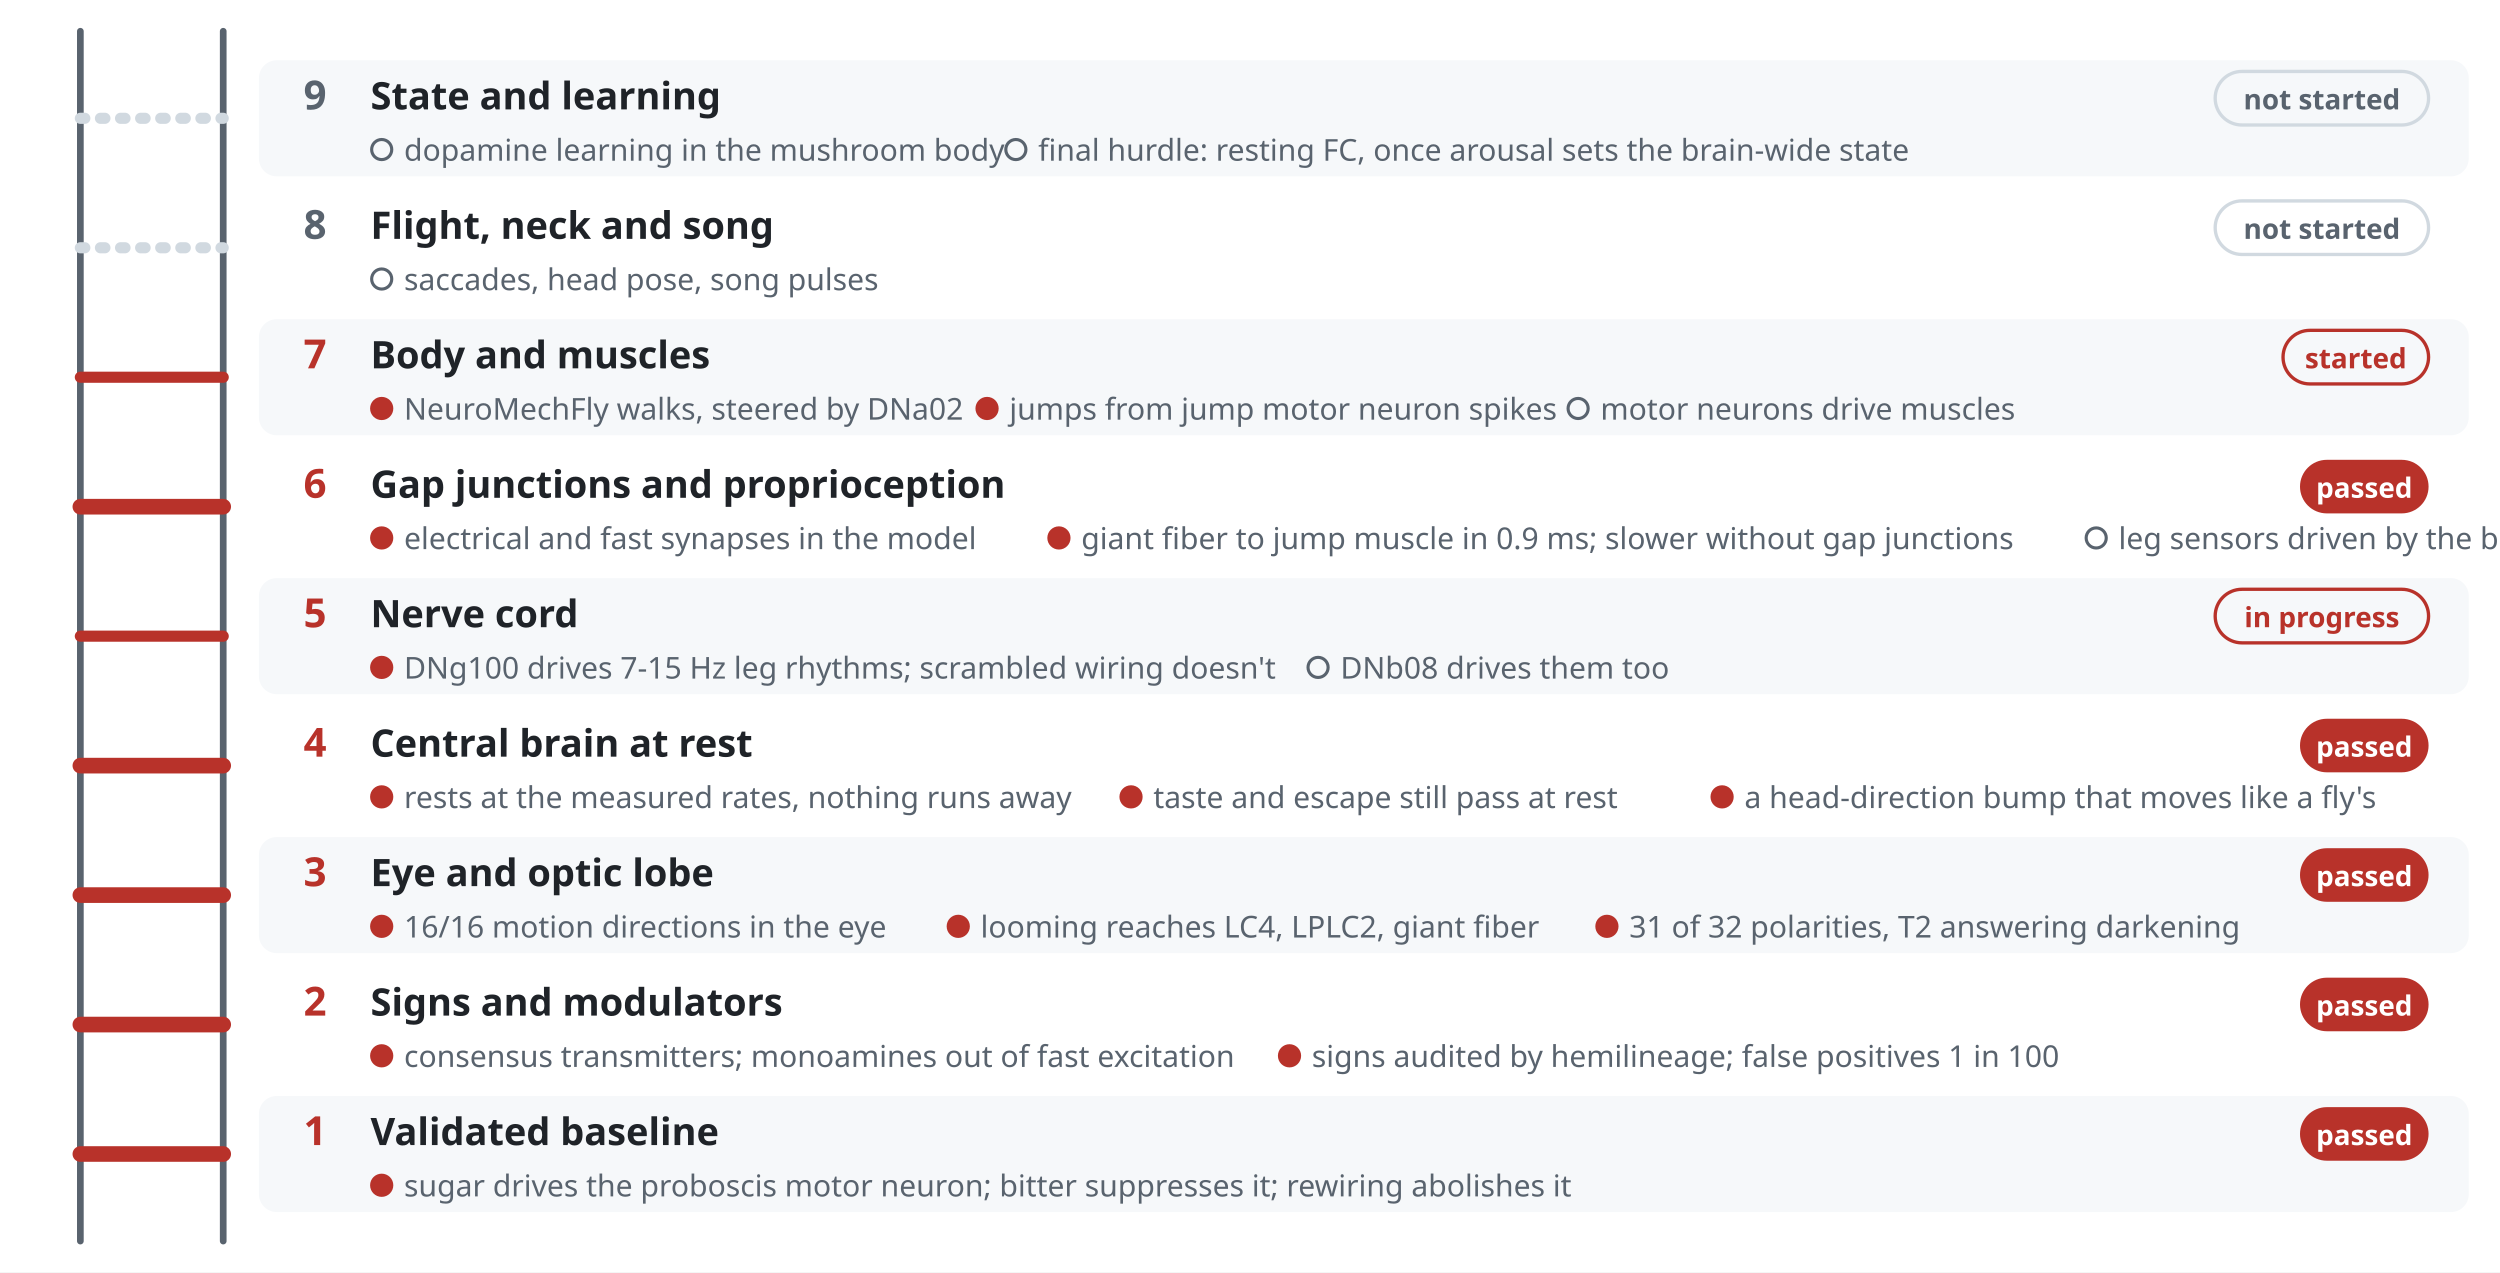
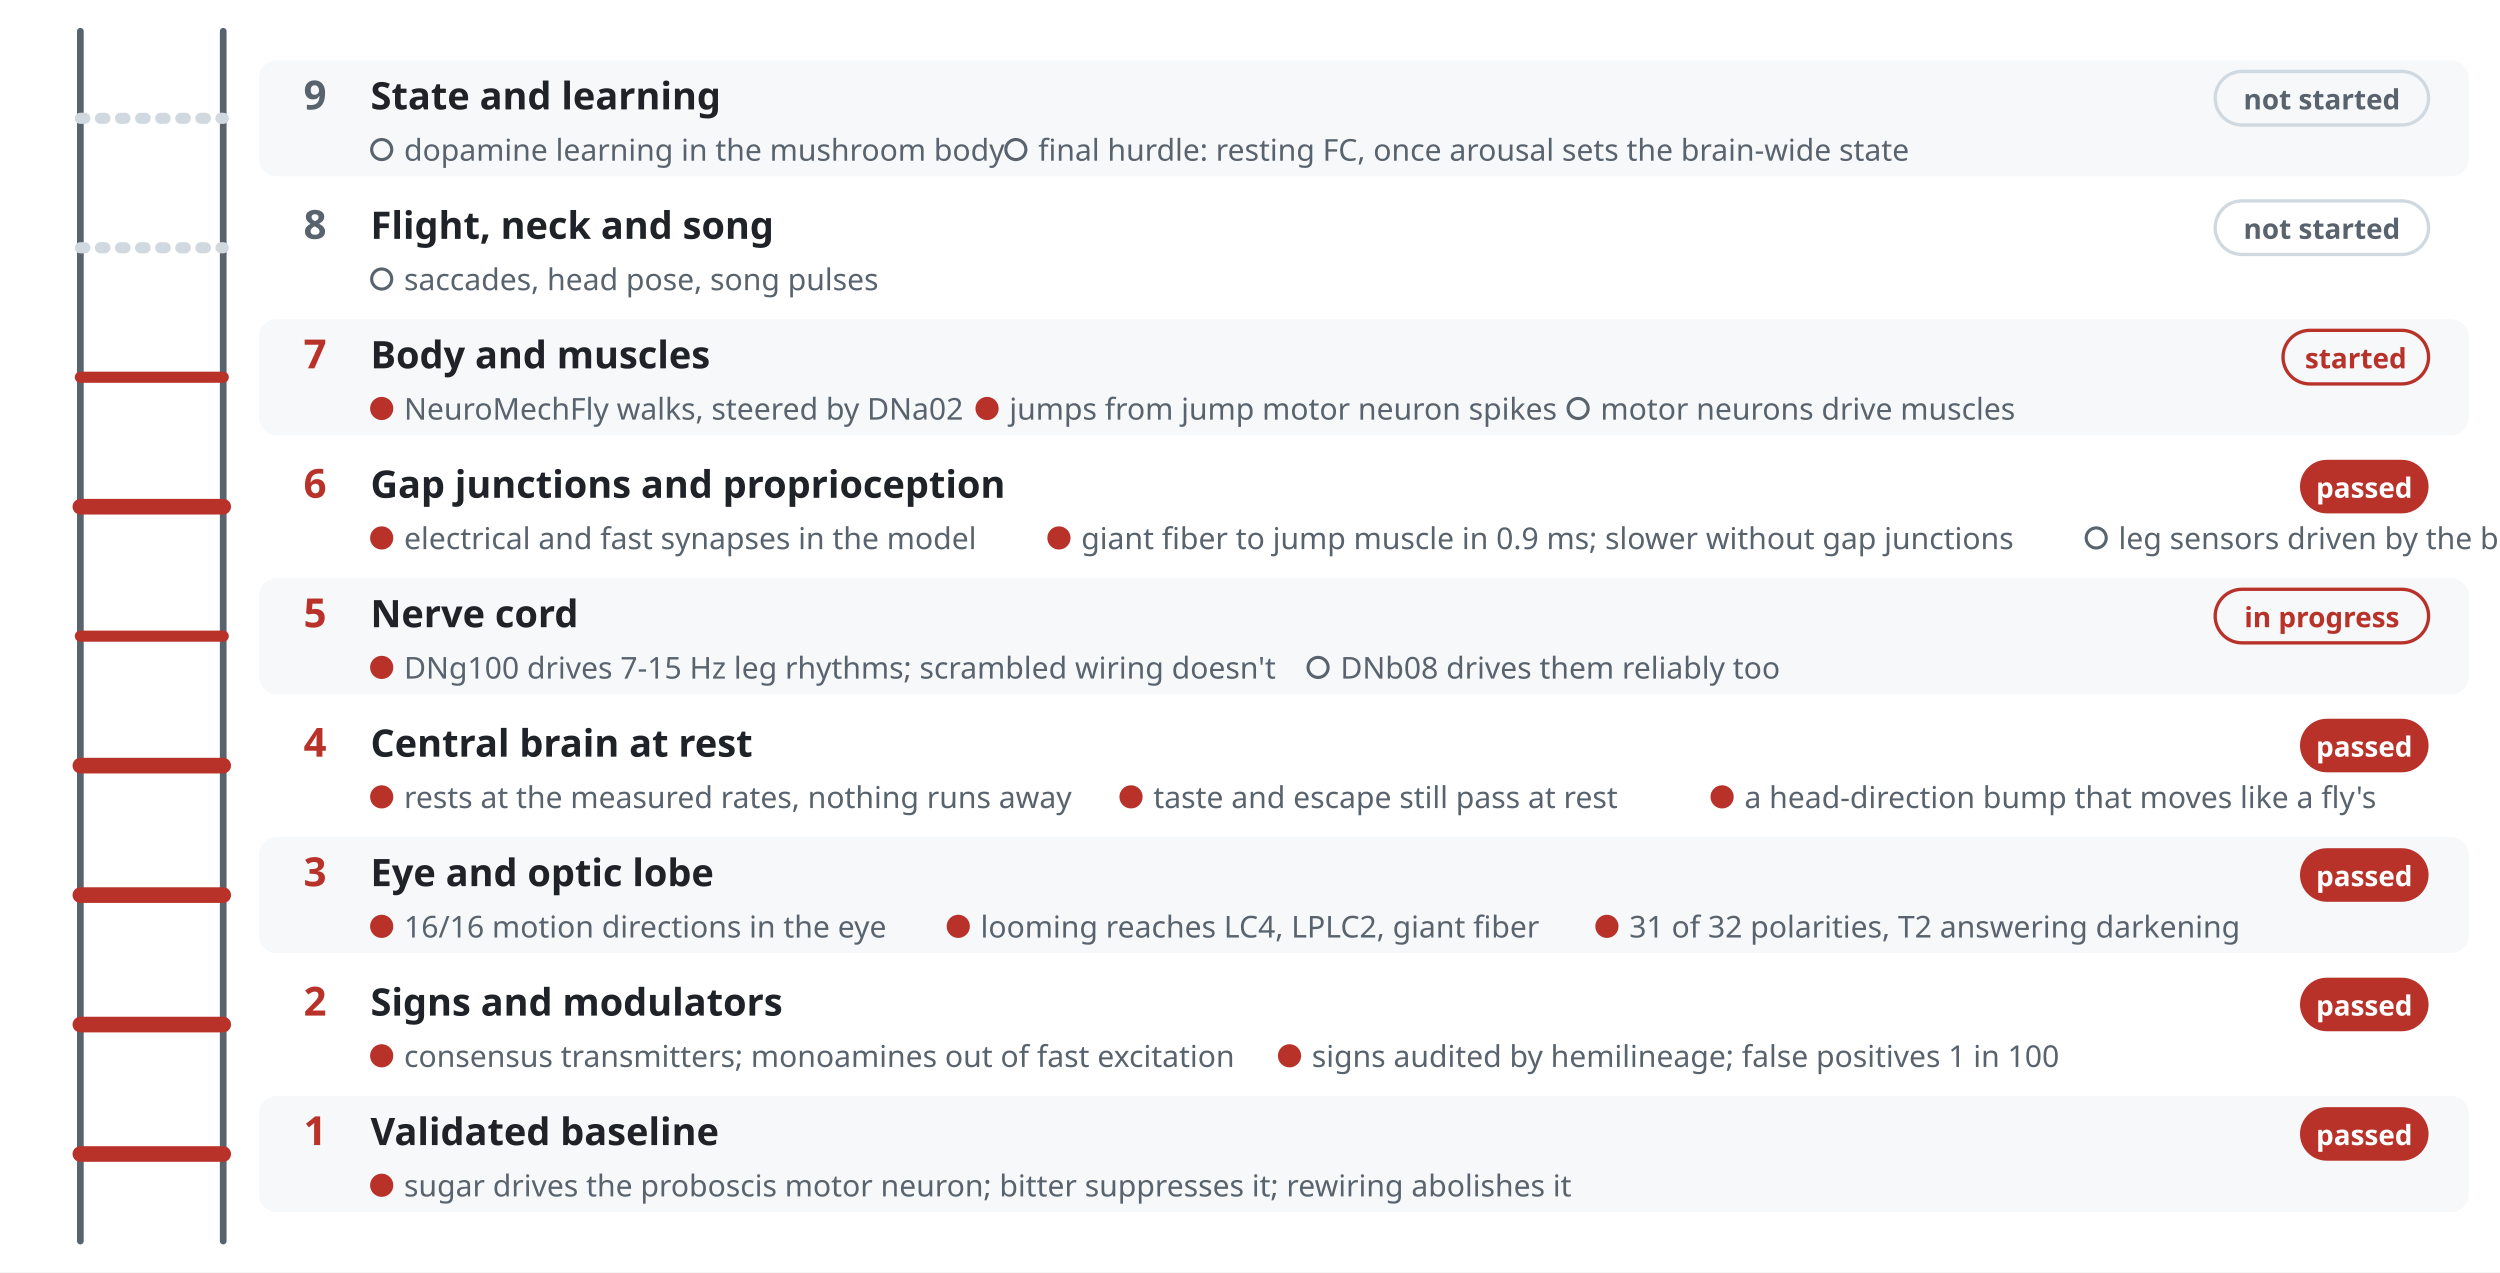
<svg xmlns="http://www.w3.org/2000/svg" width="1120" height="570" viewBox="0 0 1120 570" role="img" aria-labelledby="t">
  <style>
    text { font-family: -apple-system, BlinkMacSystemFont, 'Segoe UI', 'Noto Sans', Helvetica, Arial, sans-serif; }
    .num { font-size: 18px; font-weight: 700; font-variant-numeric: tabular-nums; }
    .name { font-size: 17px; font-weight: 600; fill: #1f2328; }
    .mark { font-size: 13.5px; fill: #59636e; }
    .pill { font-size: 12.5px; font-weight: 600; }
    </style>
  <rect width="1120" height="570" fill="#ffffff" />
  <path d="M36 14V556M100 14V556" stroke="#59636e" stroke-width="3" stroke-linecap="round" />
  <g>
    <rect x="116" y="491.0" width="990" height="52" rx="8" fill="#f6f8fa" />
    <path d="M36 517.0H100" stroke="#b8322a" stroke-width="7" stroke-linecap="round" />
    <text x="136" y="513.0" class="num" fill="#b8322a">1</text>
    <text x="166" y="513.0" class="name">Validated baseline</text>
    <rect x="1030.4" y="496.0" width="57.6" height="24" rx="12" fill="#b8322a" />
    <text x="1059.2" y="513.0" class="pill" fill="#ffffff" text-anchor="middle">passed</text>
    <circle cx="171.0" cy="531.0" r="4.5" fill="#b8322a" stroke="#b8322a" stroke-width="1.4" />
    <text x="181.0" y="536.0" class="mark">sugar drives the proboscis motor neuron; bitter suppresses it; rewiring abolishes it</text>
  </g>
  <g>
    <path d="M36 459.0H100" stroke="#b8322a" stroke-width="7" stroke-linecap="round" />
    <text x="136" y="455.0" class="num" fill="#b8322a">2</text>
    <text x="166" y="455.0" class="name">Signs and modulators</text>
    <rect x="1030.4" y="438.0" width="57.6" height="24" rx="12" fill="#b8322a" />
    <text x="1059.2" y="455.0" class="pill" fill="#ffffff" text-anchor="middle">passed</text>
    <circle cx="171.0" cy="473.0" r="4.5" fill="#b8322a" stroke="#b8322a" stroke-width="1.4" />
    <text x="181.0" y="478.0" class="mark">consensus transmitters; monoamines out of fast excitation</text>
    <circle cx="577.7" cy="473.0" r="4.5" fill="#b8322a" stroke="#b8322a" stroke-width="1.4" />
    <text x="587.7" y="478.0" class="mark">signs audited by hemilineage; false positives 1 in 100</text>
  </g>
  <g>
    <rect x="116" y="375.0" width="990" height="52" rx="8" fill="#f6f8fa" />
    <path d="M36 401.0H100" stroke="#b8322a" stroke-width="7" stroke-linecap="round" />
    <text x="136" y="397.0" class="num" fill="#b8322a">3</text>
    <text x="166" y="397.0" class="name">Eye and optic lobe</text>
    <rect x="1030.4" y="380.0" width="57.6" height="24" rx="12" fill="#b8322a" />
    <text x="1059.2" y="397.0" class="pill" fill="#ffffff" text-anchor="middle">passed</text>
    <circle cx="171.0" cy="415.0" r="4.5" fill="#b8322a" stroke="#b8322a" stroke-width="1.4" />
    <text x="181.0" y="420.0" class="mark">16/16 motion directions in the eye</text>
    <circle cx="429.3" cy="415.0" r="4.5" fill="#b8322a" stroke="#b8322a" stroke-width="1.4" />
    <text x="439.3" y="420.0" class="mark">looming reaches LC4, LPLC2, giant fiber</text>
    <circle cx="719.9" cy="415.0" r="4.5" fill="#b8322a" stroke="#b8322a" stroke-width="1.4" />
    <text x="729.9" y="420.0" class="mark">31 of 32 polarities, T2 answering darkening</text>
  </g>
  <g>
    <path d="M36 343.0H100" stroke="#b8322a" stroke-width="7" stroke-linecap="round" />
    <text x="136" y="339.0" class="num" fill="#b8322a">4</text>
    <text x="166" y="339.0" class="name">Central brain at rest</text>
    <rect x="1030.4" y="322.0" width="57.6" height="24" rx="12" fill="#b8322a" />
    <text x="1059.2" y="339.0" class="pill" fill="#ffffff" text-anchor="middle">passed</text>
    <circle cx="171.0" cy="357.0" r="4.5" fill="#b8322a" stroke="#b8322a" stroke-width="1.4" />
    <text x="181.0" y="362.0" class="mark">rests at the measured rates, nothing runs away</text>
    <circle cx="506.7" cy="357.0" r="4.5" fill="#b8322a" stroke="#b8322a" stroke-width="1.4" />
    <text x="516.7" y="362.0" class="mark">taste and escape still pass at rest</text>
    <circle cx="771.5" cy="357.0" r="4.5" fill="#b8322a" stroke="#b8322a" stroke-width="1.4" />
    <text x="781.5" y="362.0" class="mark">a head-direction bump that moves like a fly's</text>
  </g>
  <g>
    <rect x="116" y="259.0" width="990" height="52" rx="8" fill="#f6f8fa" />
    <path d="M36 285.0H100" stroke="#b8322a" stroke-width="5" stroke-linecap="round" />
    <text x="136" y="281.0" class="num" fill="#b8322a">5</text>
    <text x="166" y="281.0" class="name">Nerve cord</text>
    <rect x="992.4" y="264.0" width="95.6" height="24" rx="12" fill="none" stroke="#b8322a" stroke-width="1.5" />
    <text x="1040.2" y="281.0" class="pill" fill="#b8322a" text-anchor="middle">in progress</text>
    <circle cx="171.0" cy="299.0" r="4.5" fill="#b8322a" stroke="#b8322a" stroke-width="1.4" />
    <text x="181.0" y="304.0" class="mark">DNg100 drives 7-15 Hz leg rhythms; scrambled wiring doesn't</text>
    <circle cx="590.5" cy="299.0" r="4.5" fill="none" stroke="#59636e" stroke-width="1.4" />
-     <text x="600.5" y="304.0" class="mark">DNb08 drives them too</text>
+     <text x="600.5" y="304.0" class="mark">DNb08 drives them reliably too</text>
  </g>
  <g>
    <path d="M36 227.0H100" stroke="#b8322a" stroke-width="7" stroke-linecap="round" />
    <text x="136" y="223.0" class="num" fill="#b8322a">6</text>
    <text x="166" y="223.0" class="name">Gap junctions and proprioception</text>
    <rect x="1030.4" y="206.0" width="57.6" height="24" rx="12" fill="#b8322a" />
    <text x="1059.2" y="223.0" class="pill" fill="#ffffff" text-anchor="middle">passed</text>
    <circle cx="171.0" cy="241.0" r="4.5" fill="#b8322a" stroke="#b8322a" stroke-width="1.4" />
    <text x="181.0" y="246.0" class="mark">electrical and fast synapses in the model</text>
    <circle cx="474.4" cy="241.0" r="4.5" fill="#b8322a" stroke="#b8322a" stroke-width="1.4" />
    <text x="484.4" y="246.0" class="mark">giant fiber to jump muscle in 0.9 ms; slower without gap junctions</text>
    <circle cx="939.1" cy="241.0" r="4.5" fill="none" stroke="#59636e" stroke-width="1.4" />
    <text x="949.1" y="246.0" class="mark">leg sensors driven by the body</text>
  </g>
  <g>
    <rect x="116" y="143.0" width="990" height="52" rx="8" fill="#f6f8fa" />
    <path d="M36 169.0H100" stroke="#b8322a" stroke-width="5" stroke-linecap="round" />
    <text x="136" y="165.0" class="num" fill="#b8322a">7</text>
    <text x="166" y="165.0" class="name">Body and muscles</text>
    <rect x="1022.8" y="148.0" width="65.2" height="24" rx="12" fill="none" stroke="#b8322a" stroke-width="1.5" />
    <text x="1055.4" y="165.0" class="pill" fill="#b8322a" text-anchor="middle">started</text>
    <circle cx="171.0" cy="183.0" r="4.5" fill="#b8322a" stroke="#b8322a" stroke-width="1.4" />
    <text x="181.0" y="188.0" class="mark">NeuroMechFly walks, steered by DNa02</text>
    <circle cx="442.2" cy="183.0" r="4.5" fill="#b8322a" stroke="#b8322a" stroke-width="1.4" />
    <text x="452.2" y="188.0" class="mark">jumps from jump motor neuron spikes</text>
    <circle cx="707.0" cy="183.0" r="4.5" fill="none" stroke="#59636e" stroke-width="1.4" />
    <text x="717.0" y="188.0" class="mark">motor neurons drive muscles</text>
  </g>
  <g>
    <path d="M36 111.0H100" stroke="#d1d9e0" stroke-width="5" stroke-linecap="round" stroke-dasharray="2 7" />
    <text x="136" y="107.0" class="num" fill="#59636e">8</text>
    <text x="166" y="107.0" class="name">Flight, neck and song</text>
    <rect x="992.4" y="90.0" width="95.6" height="24" rx="12" fill="none" stroke="#d1d9e0" stroke-width="1.5" />
    <text x="1040.2" y="107.0" class="pill" fill="#59636e" text-anchor="middle">not started</text>
    <circle cx="171.0" cy="125.0" r="4.5" fill="none" stroke="#59636e" stroke-width="1.4" />
    <text x="181.0" y="130.0" class="mark">saccades, head pose, song pulses</text>
  </g>
  <g>
    <rect x="116" y="27.0" width="990" height="52" rx="8" fill="#f6f8fa" />
    <path d="M36 53.0H100" stroke="#d1d9e0" stroke-width="5" stroke-linecap="round" stroke-dasharray="2 7" />
    <text x="136" y="49.0" class="num" fill="#59636e">9</text>
    <text x="166" y="49.0" class="name">State and learning</text>
    <rect x="992.4" y="32.0" width="95.6" height="24" rx="12" fill="none" stroke="#d1d9e0" stroke-width="1.5" />
    <text x="1040.2" y="49.0" class="pill" fill="#59636e" text-anchor="middle">not started</text>
    <circle cx="171.0" cy="67.0" r="4.5" fill="none" stroke="#59636e" stroke-width="1.4" />
    <text x="181.0" y="72.0" class="mark">dopamine learning in the mushroom body</text>
    <circle cx="455.1" cy="67.0" r="4.5" fill="none" stroke="#59636e" stroke-width="1.4" />
    <text x="465.1" y="72.0" class="mark">final hurdle: resting FC, once arousal sets the brain-wide state</text>
  </g>
</svg>
